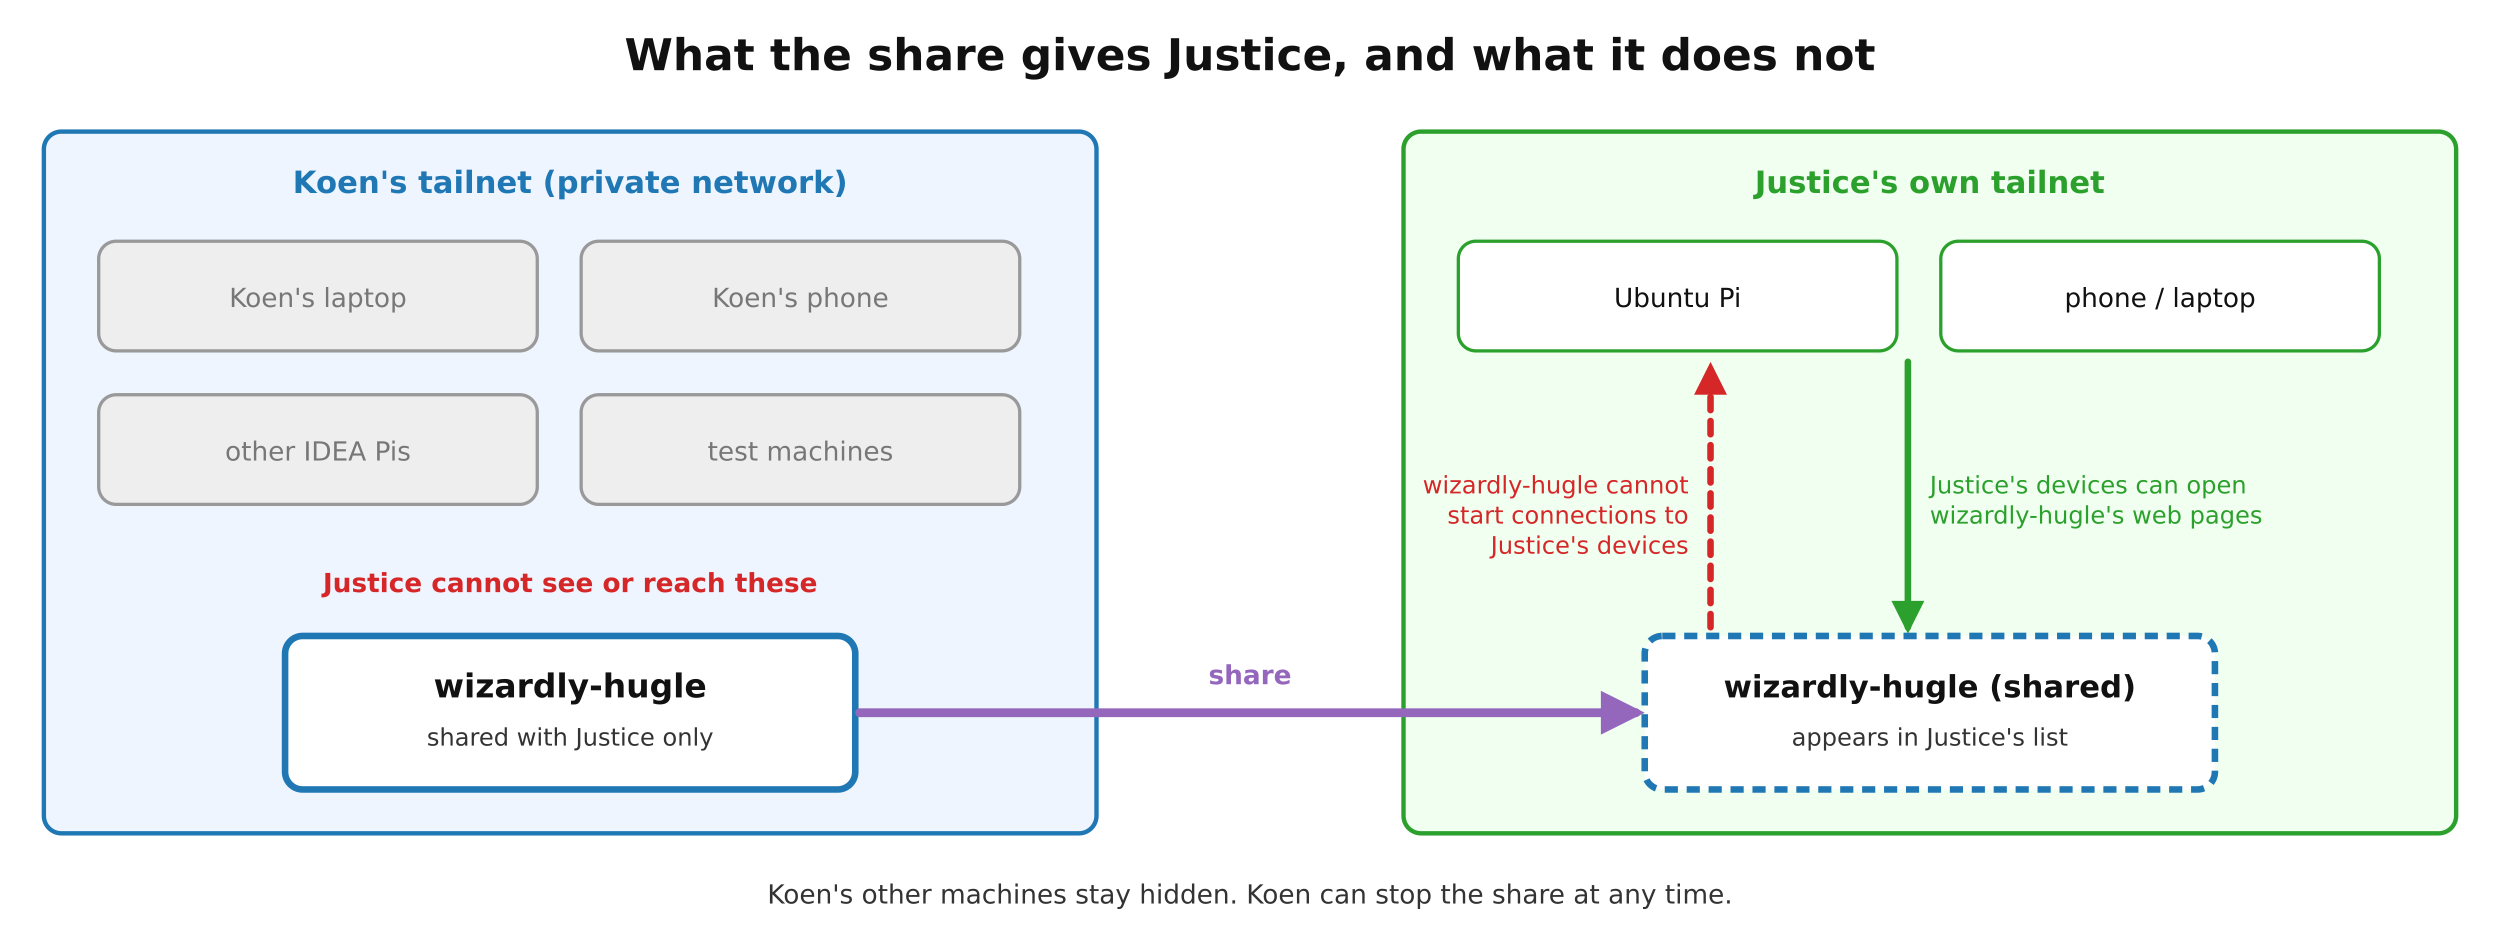
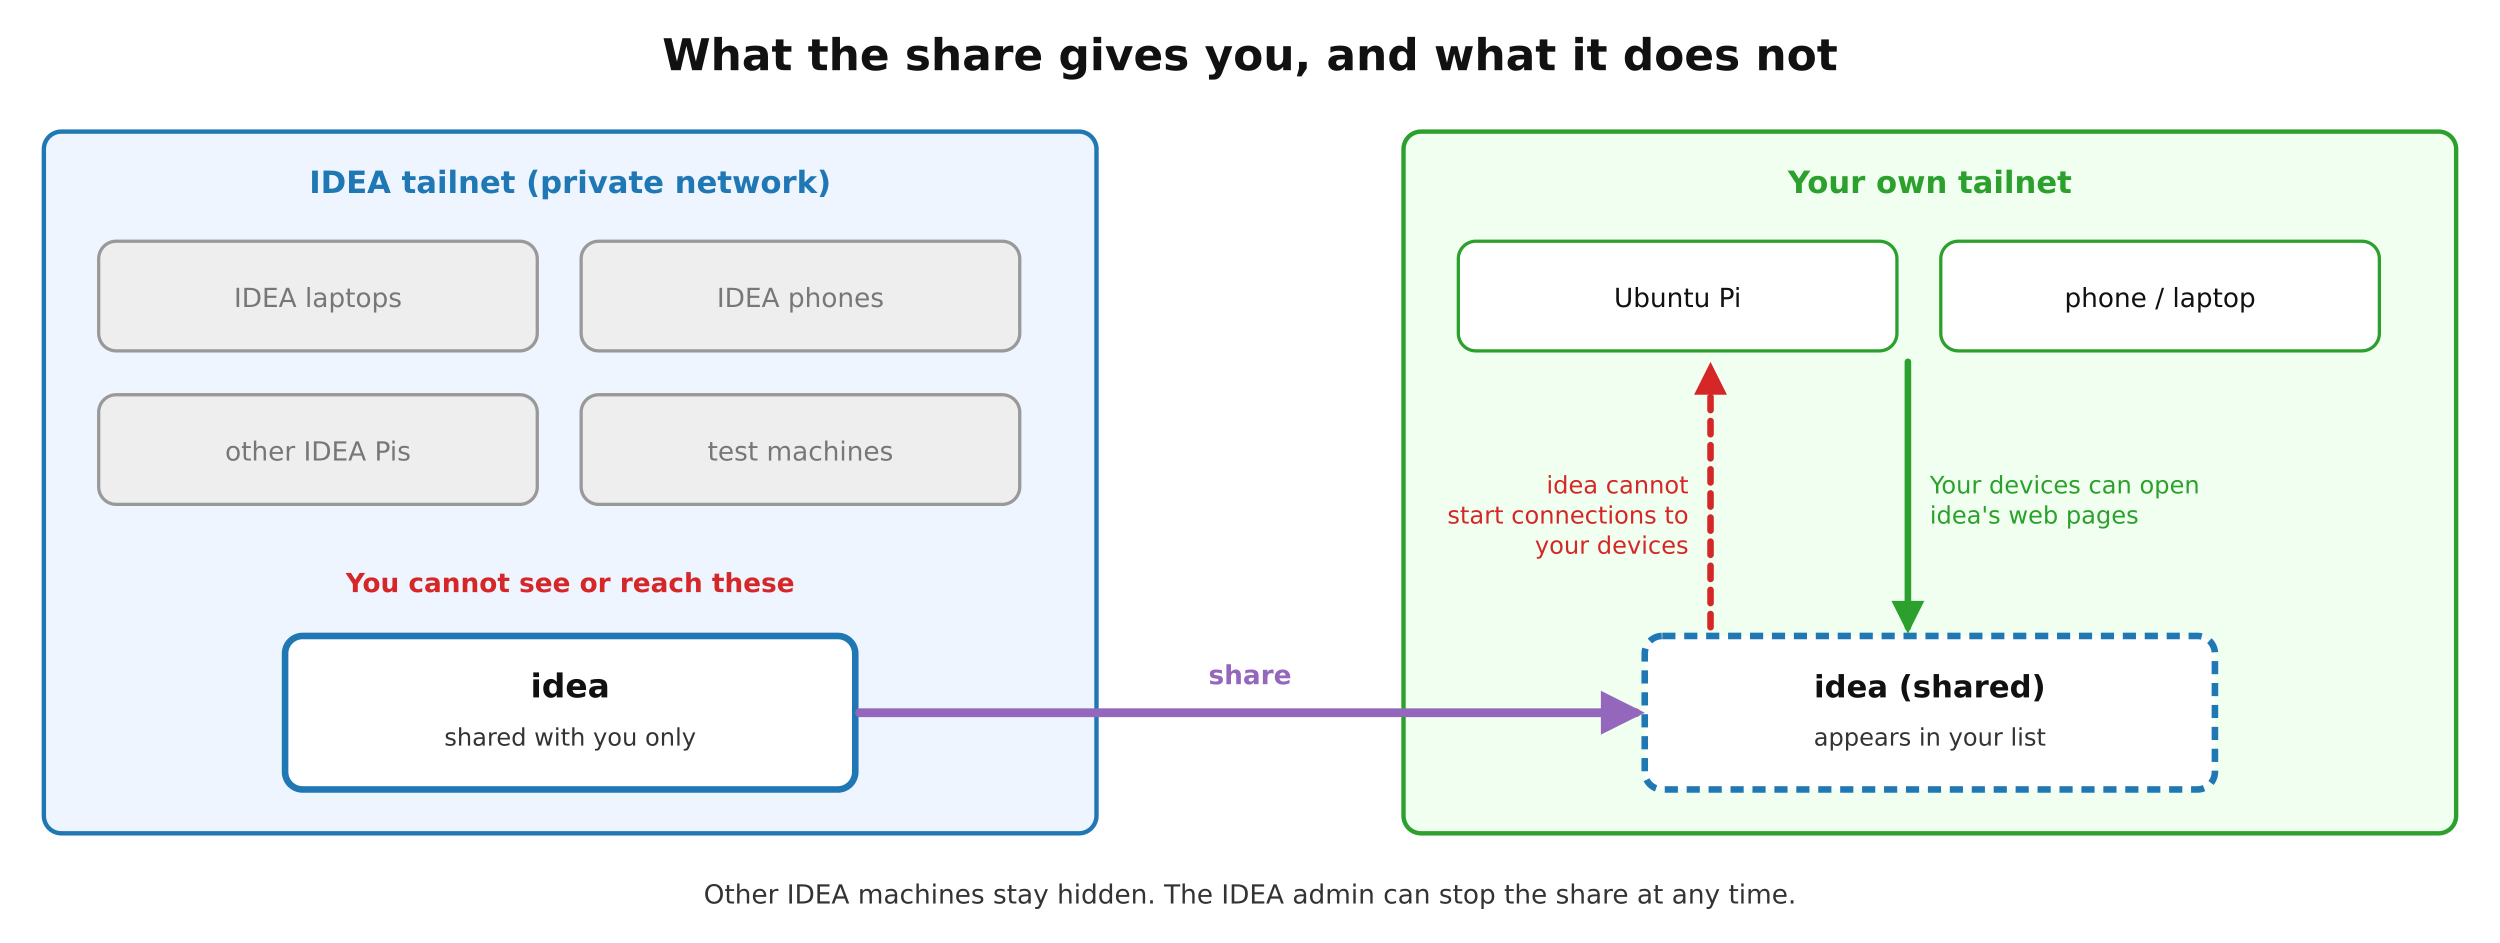
<svg xmlns="http://www.w3.org/2000/svg" width="1140" height="430" viewBox="0 0 1140 430">
  <defs>
-     <marker id="ah-9467bd" viewBox="0 0 10 10" refX="8" refY="5" markerWidth="5" markerHeight="5" orient="auto-start-reverse">
-       <path d="M0,0 L10,5 L0,10 z" fill="#9467bd" />
-     </marker>
-     <marker id="as-9467bd" viewBox="0 0 10 10" refX="2" refY="5" markerWidth="5" markerHeight="5" orient="auto-start-reverse">
-       <path d="M0,0 L10,5 L0,10 z" fill="#9467bd" />
-     </marker>
    <marker id="ah-d62728" viewBox="0 0 10 10" refX="8" refY="5" markerWidth="5" markerHeight="5" orient="auto-start-reverse">
      <path d="M0,0 L10,5 L0,10 z" fill="#d62728" />
    </marker>
    <marker id="as-d62728" viewBox="0 0 10 10" refX="2" refY="5" markerWidth="5" markerHeight="5" orient="auto-start-reverse">
      <path d="M0,0 L10,5 L0,10 z" fill="#d62728" />
    </marker>
    <marker id="ah-2ca02c" viewBox="0 0 10 10" refX="8" refY="5" markerWidth="5" markerHeight="5" orient="auto-start-reverse">
      <path d="M0,0 L10,5 L0,10 z" fill="#2ca02c" />
    </marker>
    <marker id="as-2ca02c" viewBox="0 0 10 10" refX="2" refY="5" markerWidth="5" markerHeight="5" orient="auto-start-reverse">
      <path d="M0,0 L10,5 L0,10 z" fill="#2ca02c" />
    </marker>
+     <marker id="ah-9467bd" viewBox="0 0 10 10" refX="8" refY="5" markerWidth="5" markerHeight="5" orient="auto-start-reverse">
+       <path d="M0,0 L10,5 L0,10 z" fill="#9467bd" />
+     </marker>
+     <marker id="as-9467bd" viewBox="0 0 10 10" refX="2" refY="5" markerWidth="5" markerHeight="5" orient="auto-start-reverse">
+       <path d="M0,0 L10,5 L0,10 z" fill="#9467bd" />
+     </marker>
  </defs>
  <rect width="100%" height="100%" fill="#ffffff" />
-   <text x="570" y="32.0" font-family="DejaVu Sans, Arial, sans-serif" font-size="20" font-weight="bold" text-anchor="middle" fill="#111">What the share gives Justice, and what it does not</text>
+   <text x="570" y="32.0" font-family="DejaVu Sans, Arial, sans-serif" font-size="20" font-weight="bold" text-anchor="middle" fill="#111">What the share gives you, and what it does not</text>
  <rect x="20" y="60" width="480" height="320" rx="8" fill="#eef5ff" stroke="#1f77b4" stroke-width="2" />
-   <text x="260" y="88.0" font-family="DejaVu Sans, Arial, sans-serif" font-size="14" font-weight="bold" text-anchor="middle" fill="#1f77b4">Koen's tailnet (private network)</text>
+   <text x="260" y="88.0" font-family="DejaVu Sans, Arial, sans-serif" font-size="14" font-weight="bold" text-anchor="middle" fill="#1f77b4">IDEA tailnet (private network)</text>
  <rect x="45" y="110" width="200" height="50" rx="8" fill="#eeeeee" stroke="#999" stroke-width="1.5" />
-   <text x="145" y="140.0" font-family="DejaVu Sans, Arial, sans-serif" font-size="12" font-weight="normal" text-anchor="middle" fill="#777">Koen's laptop</text>
+   <text x="145" y="140.0" font-family="DejaVu Sans, Arial, sans-serif" font-size="12" font-weight="normal" text-anchor="middle" fill="#777">IDEA laptops</text>
  <rect x="265" y="110" width="200" height="50" rx="8" fill="#eeeeee" stroke="#999" stroke-width="1.5" />
-   <text x="365" y="140.0" font-family="DejaVu Sans, Arial, sans-serif" font-size="12" font-weight="normal" text-anchor="middle" fill="#777">Koen's phone</text>
+   <text x="365" y="140.0" font-family="DejaVu Sans, Arial, sans-serif" font-size="12" font-weight="normal" text-anchor="middle" fill="#777">IDEA phones</text>
  <rect x="45" y="180" width="200" height="50" rx="8" fill="#eeeeee" stroke="#999" stroke-width="1.5" />
  <text x="145" y="210.0" font-family="DejaVu Sans, Arial, sans-serif" font-size="12" font-weight="normal" text-anchor="middle" fill="#777">other IDEA Pis</text>
  <rect x="265" y="180" width="200" height="50" rx="8" fill="#eeeeee" stroke="#999" stroke-width="1.5" />
  <text x="365" y="210.0" font-family="DejaVu Sans, Arial, sans-serif" font-size="12" font-weight="normal" text-anchor="middle" fill="#777">test machines</text>
-   <text x="260" y="270.0" font-family="DejaVu Sans, Arial, sans-serif" font-size="12" font-weight="bold" text-anchor="middle" fill="#d62728">Justice cannot see or reach these</text>
+   <text x="260" y="270.0" font-family="DejaVu Sans, Arial, sans-serif" font-size="12" font-weight="bold" text-anchor="middle" fill="#d62728">You cannot see or reach these</text>
  <rect x="130" y="290" width="260" height="70" rx="8" fill="#ffffff" stroke="#1f77b4" stroke-width="3" />
-   <text x="260" y="318.0" font-family="DejaVu Sans, Arial, sans-serif" font-size="15" font-weight="bold" text-anchor="middle" fill="#111">wizardly-hugle</text>
-   <text x="260" y="340.0" font-family="DejaVu Sans, Arial, sans-serif" font-size="11" font-weight="normal" text-anchor="middle" fill="#333">shared with Justice only</text>
+   <text x="260" y="318.0" font-family="DejaVu Sans, Arial, sans-serif" font-size="15" font-weight="bold" text-anchor="middle" fill="#111">idea</text>
+   <text x="260" y="340.0" font-family="DejaVu Sans, Arial, sans-serif" font-size="11" font-weight="normal" text-anchor="middle" fill="#333">shared with you only</text>
  <rect x="640" y="60" width="480" height="320" rx="8" fill="#f0fff0" stroke="#2ca02c" stroke-width="2" />
-   <text x="880" y="88.0" font-family="DejaVu Sans, Arial, sans-serif" font-size="14" font-weight="bold" text-anchor="middle" fill="#2ca02c">Justice's own tailnet</text>
+   <text x="880" y="88.0" font-family="DejaVu Sans, Arial, sans-serif" font-size="14" font-weight="bold" text-anchor="middle" fill="#2ca02c">Your own tailnet</text>
  <rect x="665" y="110" width="200" height="50" rx="8" fill="#ffffff" stroke="#2ca02c" stroke-width="1.5" />
  <text x="765" y="140.0" font-family="DejaVu Sans, Arial, sans-serif" font-size="12" font-weight="normal" text-anchor="middle" fill="#111">Ubuntu Pi</text>
  <rect x="885" y="110" width="200" height="50" rx="8" fill="#ffffff" stroke="#2ca02c" stroke-width="1.5" />
  <text x="985" y="140.0" font-family="DejaVu Sans, Arial, sans-serif" font-size="12" font-weight="normal" text-anchor="middle" fill="#111">phone / laptop</text>
  <rect x="750" y="290" width="260" height="70" rx="8" fill="#ffffff" stroke="#1f77b4" stroke-width="3" stroke-dasharray="6,4" />
-   <text x="880" y="318.0" font-family="DejaVu Sans, Arial, sans-serif" font-size="14" font-weight="bold" text-anchor="middle" fill="#111">wizardly-hugle (shared)</text>
-   <text x="880" y="340.0" font-family="DejaVu Sans, Arial, sans-serif" font-size="11" font-weight="normal" text-anchor="middle" fill="#333">appears in Justice's list</text>
+   <text x="880" y="318.0" font-family="DejaVu Sans, Arial, sans-serif" font-size="14" font-weight="bold" text-anchor="middle" fill="#111">idea (shared)</text>
+   <text x="880" y="340.0" font-family="DejaVu Sans, Arial, sans-serif" font-size="11" font-weight="normal" text-anchor="middle" fill="#333">appears in your list</text>
  <polyline points="392,325 746,325" fill="none" stroke="#9467bd" stroke-width="4" stroke-linejoin="round" stroke-linecap="round" marker-end="url(#ah-9467bd)" />
  <text x="570" y="312.0" font-family="DejaVu Sans, Arial, sans-serif" font-size="12" font-weight="bold" text-anchor="middle" fill="#9467bd">share</text>
  <polyline points="870,165 870,286" fill="none" stroke="#2ca02c" stroke-width="3" stroke-linejoin="round" stroke-linecap="round" marker-end="url(#ah-2ca02c)" />
-   <text x="880" y="225.0" font-family="DejaVu Sans, Arial, sans-serif" font-size="11" font-weight="normal" text-anchor="start" fill="#2ca02c">Justice's devices can open</text>
-   <text x="880" y="238.75" font-family="DejaVu Sans, Arial, sans-serif" font-size="11" font-weight="normal" text-anchor="start" fill="#2ca02c">wizardly-hugle's web pages</text>
+   <text x="880" y="225.0" font-family="DejaVu Sans, Arial, sans-serif" font-size="11" font-weight="normal" text-anchor="start" fill="#2ca02c">Your devices can open</text>
+   <text x="880" y="238.75" font-family="DejaVu Sans, Arial, sans-serif" font-size="11" font-weight="normal" text-anchor="start" fill="#2ca02c">idea's web pages</text>
  <polyline points="780,286 780,168" fill="none" stroke="#d62728" stroke-width="3" stroke-linejoin="round" stroke-linecap="round" stroke-dasharray="6,5" marker-end="url(#ah-d62728)" />
-   <text x="770" y="225.0" font-family="DejaVu Sans, Arial, sans-serif" font-size="11" font-weight="normal" text-anchor="end" fill="#d62728">wizardly-hugle cannot</text>
+   <text x="770" y="225.0" font-family="DejaVu Sans, Arial, sans-serif" font-size="11" font-weight="normal" text-anchor="end" fill="#d62728">idea cannot</text>
  <text x="770" y="238.75" font-family="DejaVu Sans, Arial, sans-serif" font-size="11" font-weight="normal" text-anchor="end" fill="#d62728">start connections to</text>
-   <text x="770" y="252.5" font-family="DejaVu Sans, Arial, sans-serif" font-size="11" font-weight="normal" text-anchor="end" fill="#d62728">Justice's devices</text>
-   <text x="570" y="412.0" font-family="DejaVu Sans, Arial, sans-serif" font-size="12" font-weight="normal" text-anchor="middle" fill="#333">Koen's other machines stay hidden. Koen can stop the share at any time.</text>
+   <text x="770" y="252.5" font-family="DejaVu Sans, Arial, sans-serif" font-size="11" font-weight="normal" text-anchor="end" fill="#d62728">your devices</text>
+   <text x="570" y="412.0" font-family="DejaVu Sans, Arial, sans-serif" font-size="12" font-weight="normal" text-anchor="middle" fill="#333">Other IDEA machines stay hidden. The IDEA admin can stop the share at any time.</text>
</svg>
